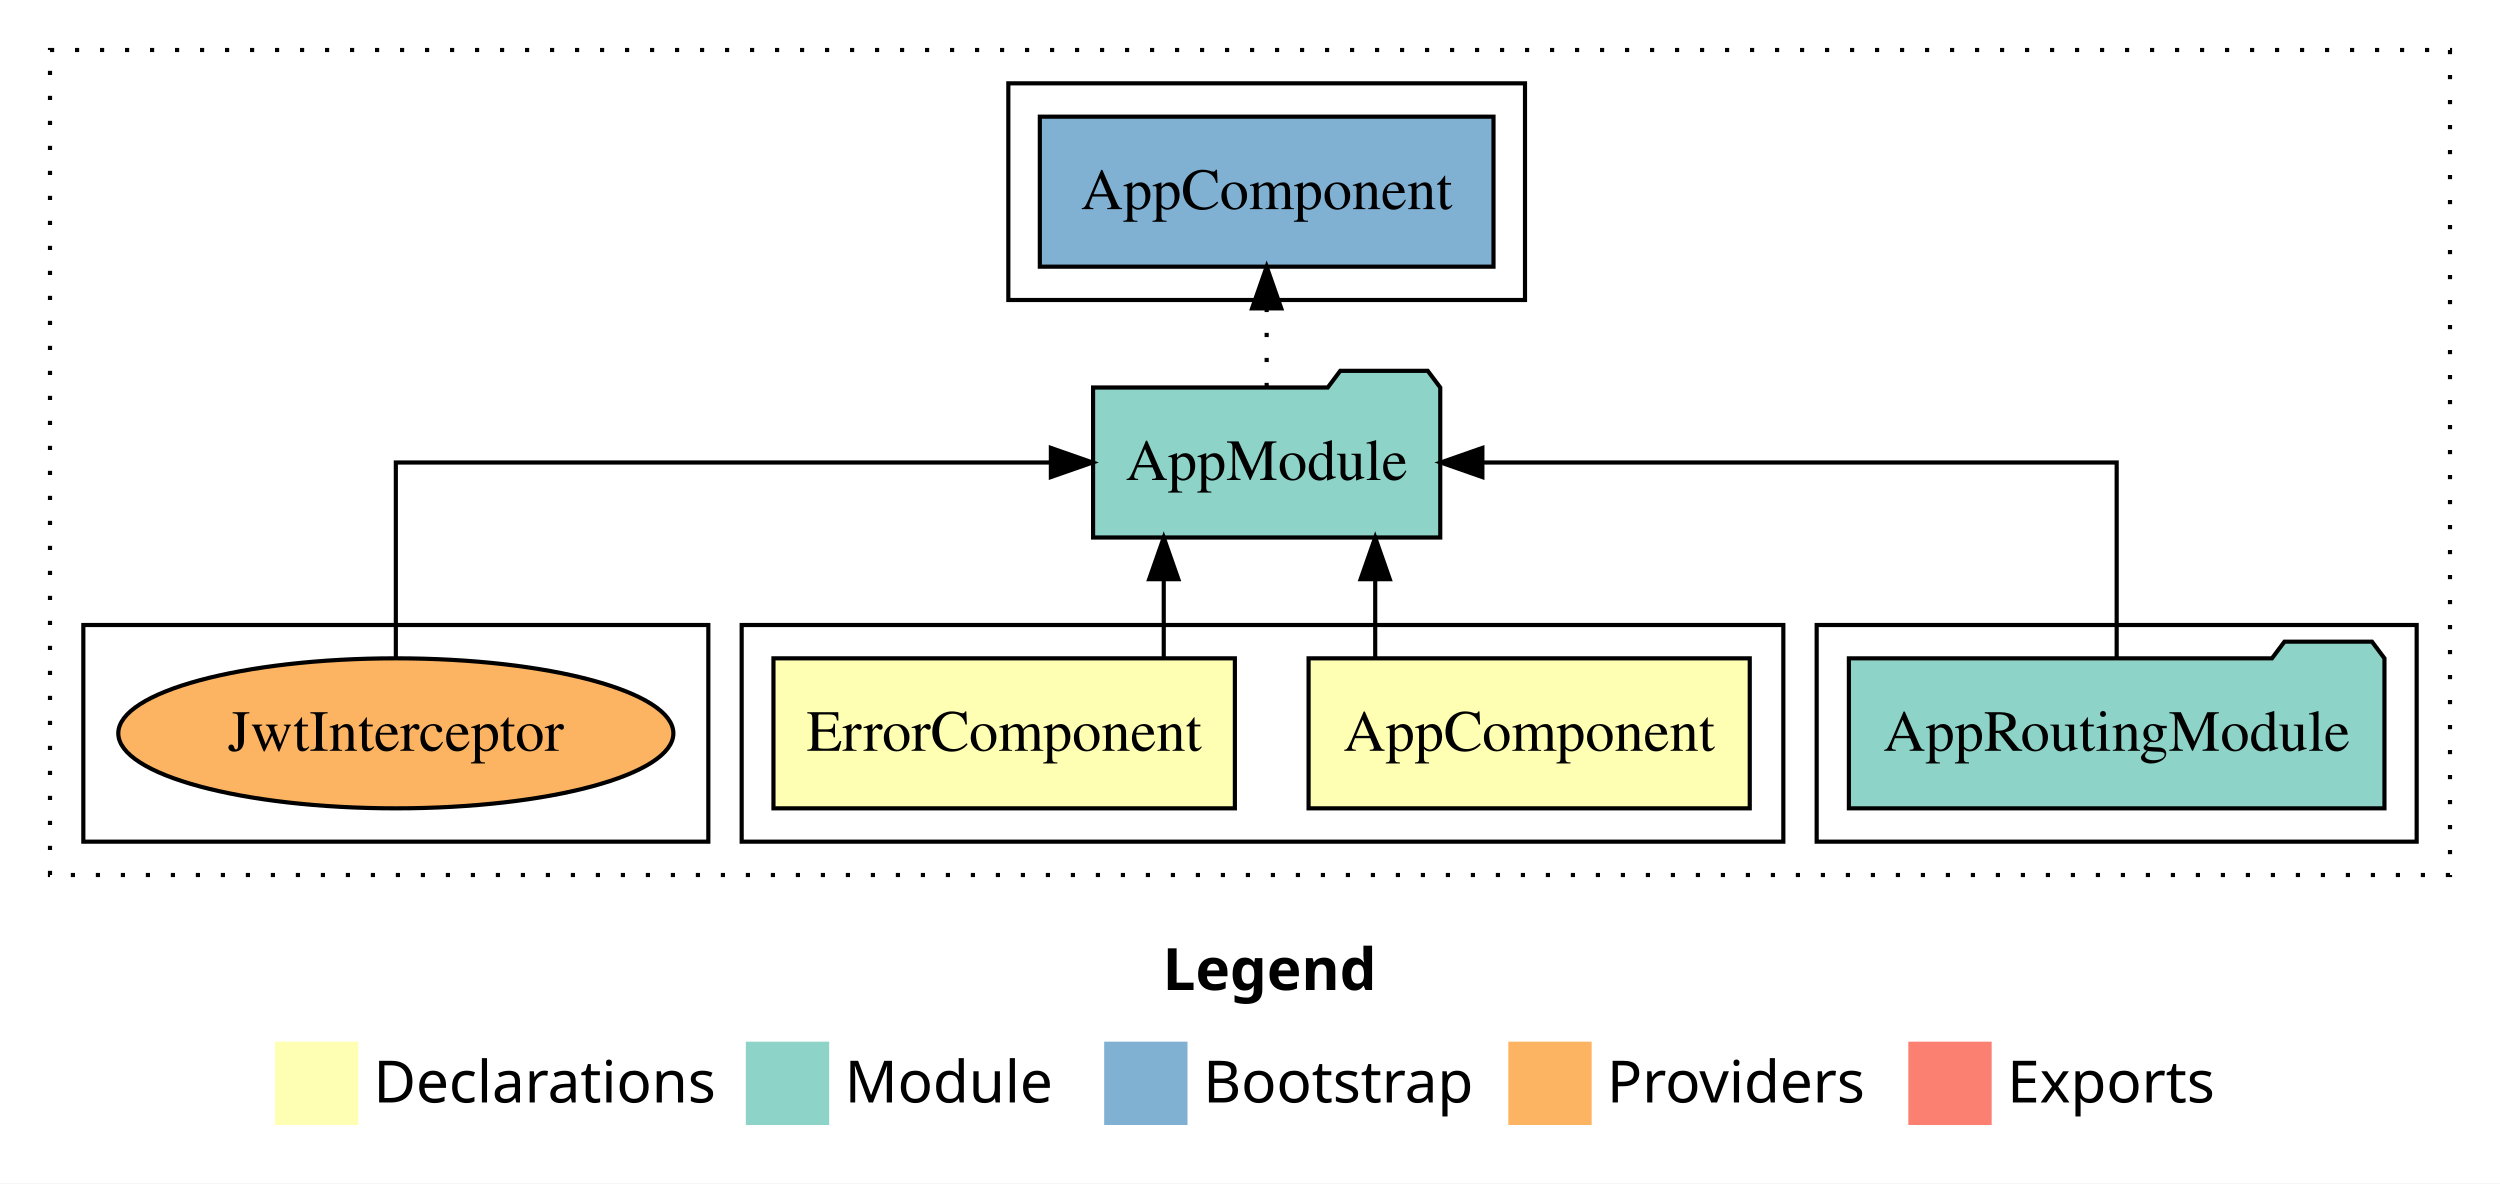
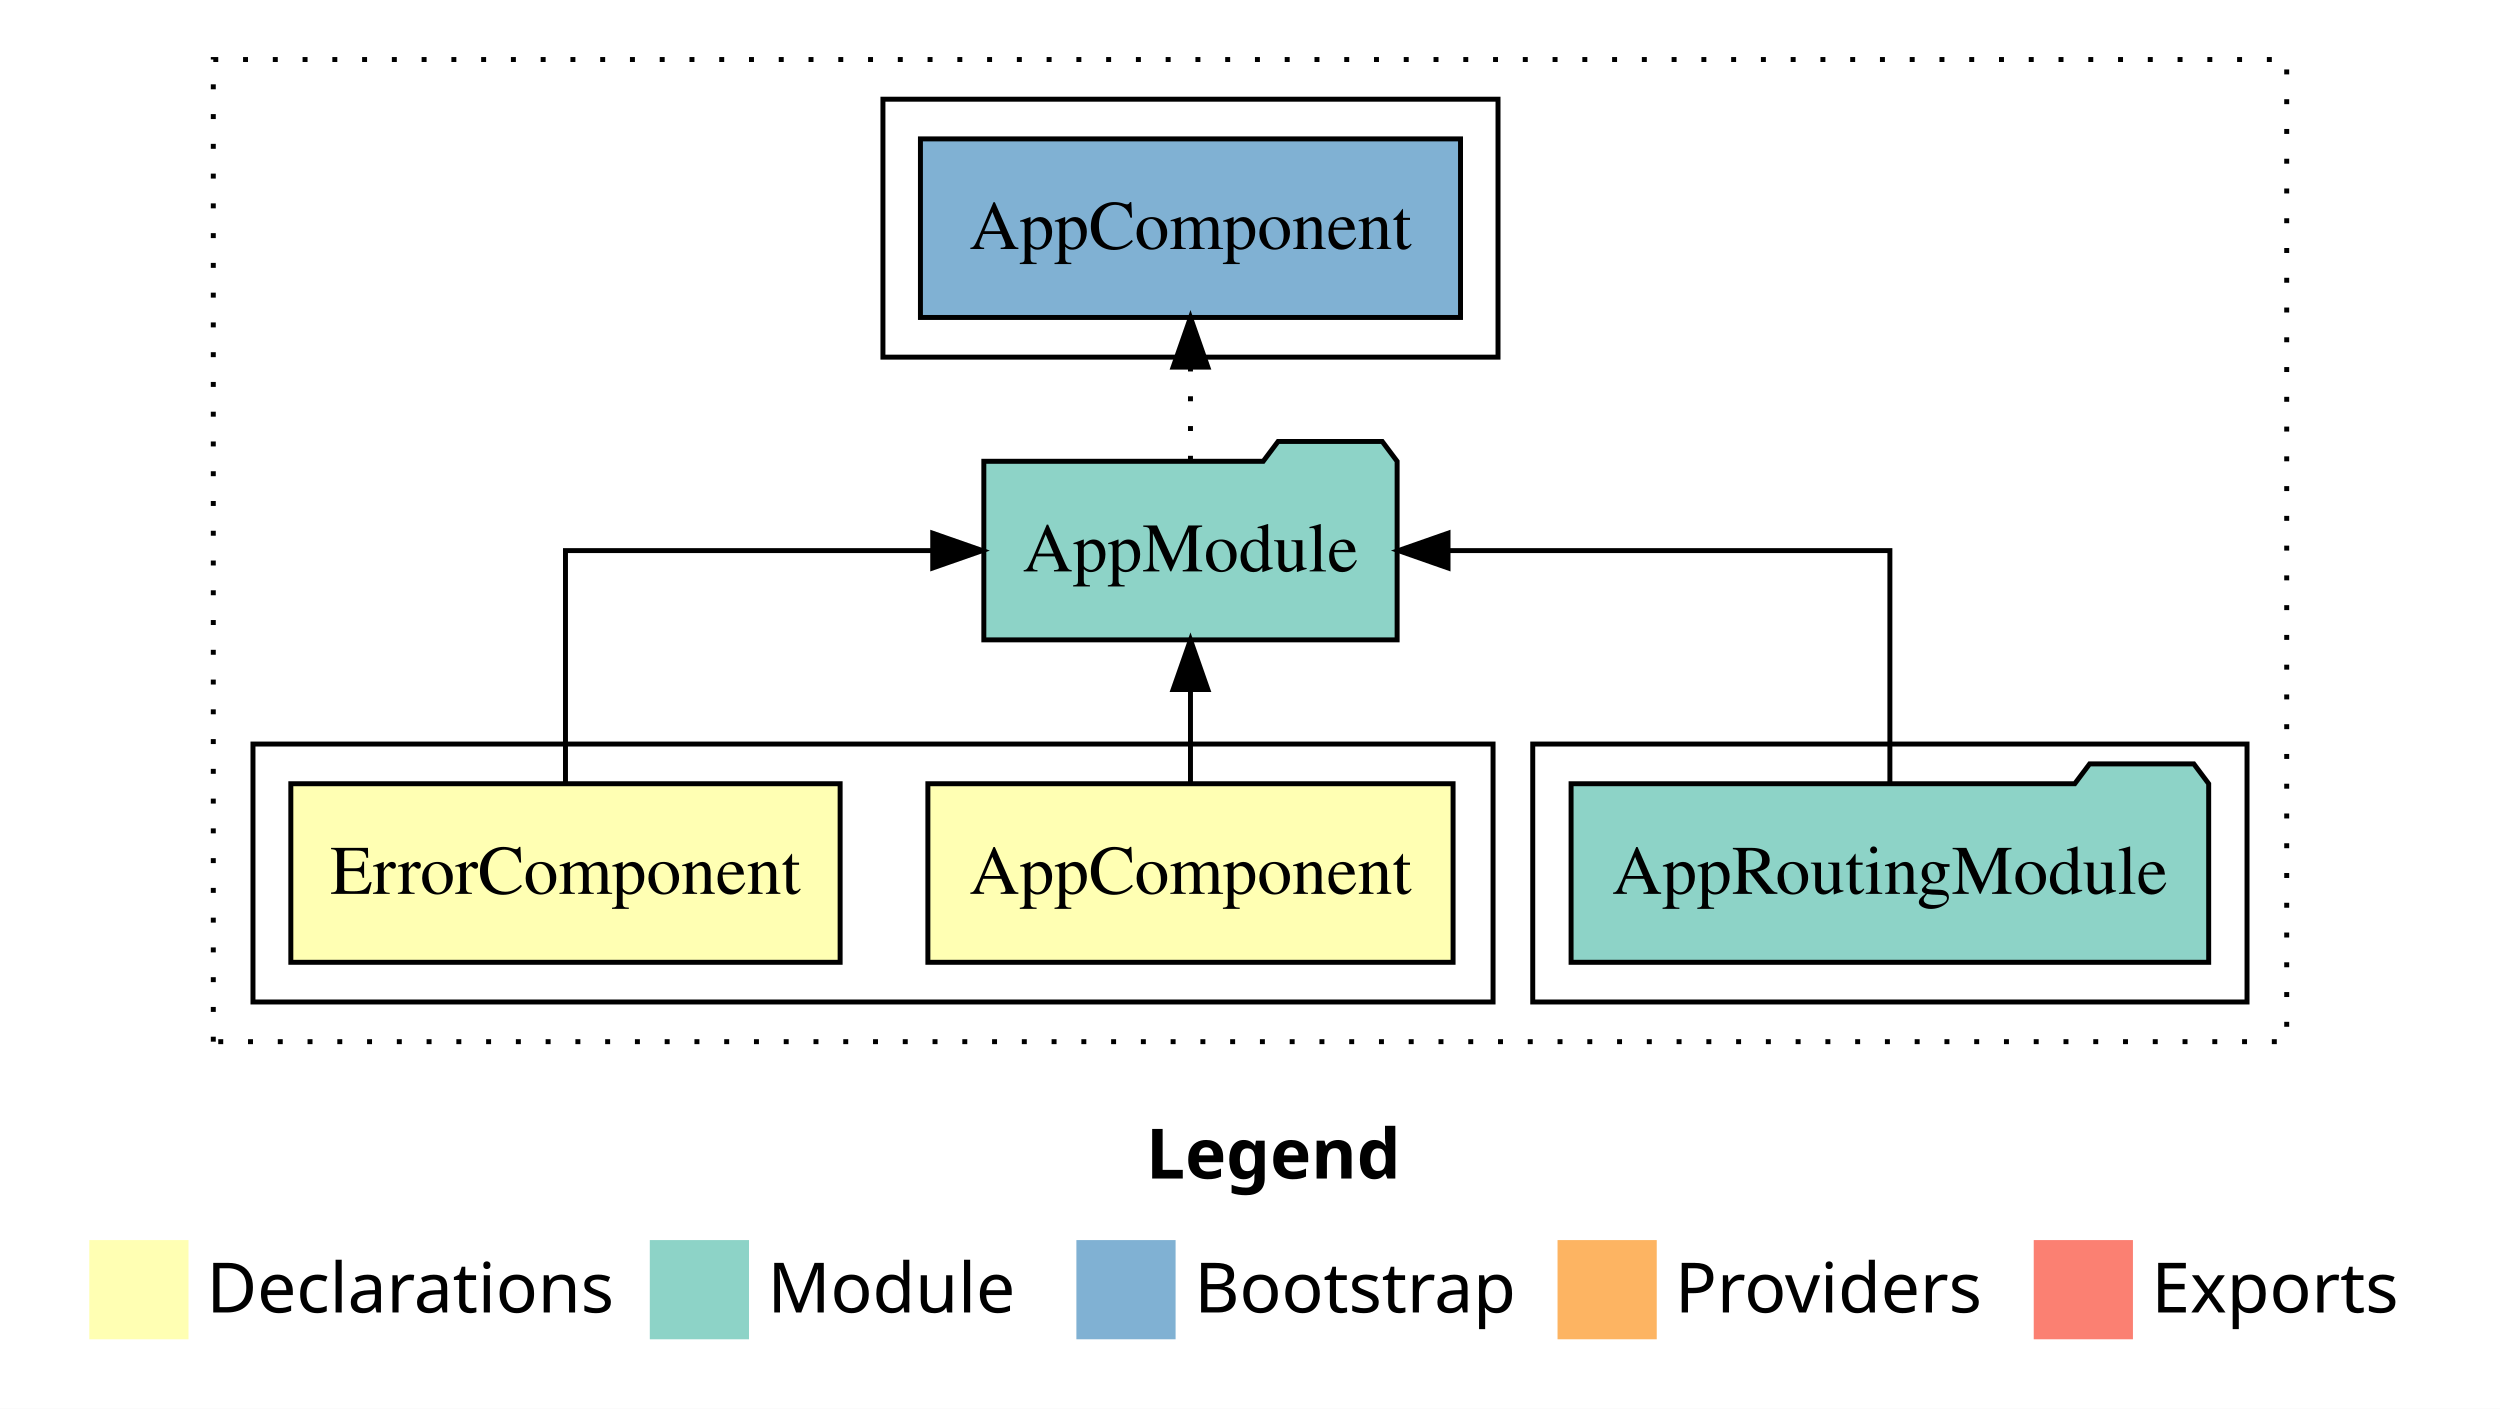
- <svg xmlns="http://www.w3.org/2000/svg" width="600pt" height="284pt" viewBox="0.00 0.00 600.00 284.00">
+ <svg xmlns="http://www.w3.org/2000/svg" width="504pt" height="284pt" viewBox="0.00 0.00 504.00 284.00">
  <g id="graph0" class="graph" transform="scale(1 1) rotate(0) translate(4 280)">
-     <polygon fill="white" stroke="transparent" points="-4,4 -4,-280 596,-280 596,4 -4,4" />
-     <text text-anchor="start" x="275.01" y="-42.4" font-family="Times-12" font-weight="bold" font-size="14.00">Legend</text>
-     <polygon fill="#ffffb3" stroke="transparent" points="62,-10 62,-30 82,-30 82,-10 62,-10" />
-     <text text-anchor="start" x="85.63" y="-15.4" font-family="Times-12" font-size="14.00">  Declarations</text>
-     <polygon fill="#8dd3c7" stroke="transparent" points="175,-10 175,-30 195,-30 195,-10 175,-10" />
-     <text text-anchor="start" x="198.73" y="-15.4" font-family="Times-12" font-size="14.00">  Module</text>
-     <polygon fill="#80b1d3" stroke="transparent" points="261,-10 261,-30 281,-30 281,-10 261,-10" />
-     <text text-anchor="start" x="284.78" y="-15.4" font-family="Times-12" font-size="14.00">  Bootstrap</text>
-     <polygon fill="#fdb462" stroke="transparent" points="358,-10 358,-30 378,-30 378,-10 358,-10" />
-     <text text-anchor="start" x="381.67" y="-15.4" font-family="Times-12" font-size="14.00">  Providers</text>
-     <polygon fill="#fb8072" stroke="transparent" points="454,-10 454,-30 474,-30 474,-10 454,-10" />
-     <text text-anchor="start" x="477.73" y="-15.4" font-family="Times-12" font-size="14.00">  Exports</text>
+     <polygon fill="white" stroke="transparent" points="-4,4 -4,-280 500,-280 500,4 -4,4" />
+     <text text-anchor="start" x="227.01" y="-42.4" font-family="Times-12" font-weight="bold" font-size="14.00">Legend</text>
+     <polygon fill="#ffffb3" stroke="transparent" points="14,-10 14,-30 34,-30 34,-10 14,-10" />
+     <text text-anchor="start" x="37.63" y="-15.4" font-family="Times-12" font-size="14.00">  Declarations</text>
+     <polygon fill="#8dd3c7" stroke="transparent" points="127,-10 127,-30 147,-30 147,-10 127,-10" />
+     <text text-anchor="start" x="150.73" y="-15.4" font-family="Times-12" font-size="14.00">  Module</text>
+     <polygon fill="#80b1d3" stroke="transparent" points="213,-10 213,-30 233,-30 233,-10 213,-10" />
+     <text text-anchor="start" x="236.78" y="-15.4" font-family="Times-12" font-size="14.00">  Bootstrap</text>
+     <polygon fill="#fdb462" stroke="transparent" points="310,-10 310,-30 330,-30 330,-10 310,-10" />
+     <text text-anchor="start" x="333.67" y="-15.4" font-family="Times-12" font-size="14.00">  Providers</text>
+     <polygon fill="#fb8072" stroke="transparent" points="406,-10 406,-30 426,-30 426,-10 406,-10" />
+     <text text-anchor="start" x="429.73" y="-15.4" font-family="Times-12" font-size="14.00">  Exports</text>
    <g id="clust1" class="cluster">
-       <polygon fill="none" stroke="black" stroke-dasharray="1,5" points="8,-70 8,-268 584,-268 584,-70 8,-70" />
+       <polygon fill="none" stroke="black" stroke-dasharray="1,5" points="39,-70 39,-268 457,-268 457,-70 39,-70" />
+     </g>
+     <g id="clust7" class="cluster">
+       <polygon fill="none" stroke="black" points="174,-208 174,-260 298,-260 298,-208 174,-208" />
    </g>
    <g id="clust5" class="cluster">
-       <polygon fill="none" stroke="black" points="432,-78 432,-130 576,-130 576,-78 432,-78" />
+       <polygon fill="none" stroke="black" points="305,-78 305,-130 449,-130 449,-78 305,-78" />
    </g>
    <g id="clust2" class="cluster">
-       <polygon fill="none" stroke="black" points="174,-78 174,-130 424,-130 424,-78 174,-78" />
-     </g>
-     <g id="clust8" class="cluster">
-       <polygon fill="none" stroke="black" points="16,-78 16,-130 166,-130 166,-78 16,-78" />
-     </g>
-     <g id="clust7" class="cluster">
-       <polygon fill="none" stroke="black" points="238,-208 238,-260 362,-260 362,-208 238,-208" />
+       <polygon fill="none" stroke="black" points="47,-78 47,-130 297,-130 297,-78 47,-78" />
    </g>
    <g id="node1" class="node">
-       <polygon fill="#ffffb3" stroke="black" points="415.94,-122 310.06,-122 310.06,-86 415.94,-86 415.94,-122" />
-       <text text-anchor="middle" x="363" y="-99.8" font-family="Times,serif" font-size="14.00">AppComponent</text>
+       <polygon fill="#ffffb3" stroke="black" points="288.94,-122 183.06,-122 183.06,-86 288.94,-86 288.94,-122" />
+       <text text-anchor="middle" x="236" y="-99.8" font-family="Times,serif" font-size="14.00">AppComponent</text>
    </g>
    <g id="node3" class="node">
-       <polygon fill="#8dd3c7" stroke="black" points="341.66,-187 338.66,-191 317.66,-191 314.66,-187 258.34,-187 258.34,-151 341.66,-151 341.66,-187" />
-       <text text-anchor="middle" x="300" y="-164.8" font-family="Times,serif" font-size="14.00">AppModule</text>
+       <polygon fill="#8dd3c7" stroke="black" points="277.66,-187 274.66,-191 253.66,-191 250.66,-187 194.34,-187 194.34,-151 277.66,-151 277.66,-187" />
+       <text text-anchor="middle" x="236" y="-164.8" font-family="Times,serif" font-size="14.00">AppModule</text>
    </g>
    <g id="edge1" class="edge">
-       <path fill="none" stroke="black" d="M326.05,-122.11C326.05,-122.11 326.05,-140.99 326.05,-140.99" />
-       <polygon fill="black" stroke="black" points="322.55,-140.99 326.05,-150.99 329.55,-140.99 322.55,-140.99" />
+       <path fill="none" stroke="black" d="M236,-122.11C236,-122.11 236,-140.99 236,-140.99" />
+       <polygon fill="black" stroke="black" points="232.5,-140.99 236,-150.99 239.5,-140.99 232.5,-140.99" />
    </g>
    <g id="node2" class="node">
-       <polygon fill="#ffffb3" stroke="black" points="292.37,-122 181.63,-122 181.63,-86 292.37,-86 292.37,-122" />
-       <text text-anchor="middle" x="237" y="-99.8" font-family="Times,serif" font-size="14.00">ErrorComponent</text>
+       <polygon fill="#ffffb3" stroke="black" points="165.37,-122 54.63,-122 54.63,-86 165.37,-86 165.37,-122" />
+       <text text-anchor="middle" x="110" y="-99.8" font-family="Times,serif" font-size="14.00">ErrorComponent</text>
    </g>
    <g id="edge2" class="edge">
-       <path fill="none" stroke="black" d="M275.3,-122.11C275.3,-122.11 275.3,-140.99 275.3,-140.99" />
-       <polygon fill="black" stroke="black" points="271.8,-140.99 275.3,-150.99 278.8,-140.99 271.8,-140.99" />
+       <path fill="none" stroke="black" d="M110,-122.11C110,-141.34 110,-169 110,-169 110,-169 184.04,-169 184.04,-169" />
+       <polygon fill="black" stroke="black" points="184.04,-172.5 194.04,-169 184.04,-165.5 184.04,-172.5" />
    </g>
    <g id="node5" class="node">
-       <polygon fill="#80b1d3" stroke="black" points="354.44,-252 245.56,-252 245.56,-216 354.44,-216 354.44,-252" />
-       <text text-anchor="middle" x="300" y="-229.8" font-family="Times,serif" font-size="14.00">AppComponent </text>
+       <polygon fill="#80b1d3" stroke="black" points="290.44,-252 181.56,-252 181.56,-216 290.44,-216 290.44,-252" />
+       <text text-anchor="middle" x="236" y="-229.8" font-family="Times,serif" font-size="14.00">AppComponent </text>
    </g>
    <g id="edge4" class="edge">
-       <path fill="none" stroke="black" stroke-dasharray="1,5" d="M300,-187.11C300,-187.11 300,-205.99 300,-205.99" />
-       <polygon fill="black" stroke="black" points="296.5,-205.99 300,-215.99 303.5,-205.99 296.5,-205.99" />
+       <path fill="none" stroke="black" stroke-dasharray="1,5" d="M236,-187.11C236,-187.11 236,-205.99 236,-205.99" />
+       <polygon fill="black" stroke="black" points="232.5,-205.99 236,-215.99 239.5,-205.99 232.5,-205.99" />
    </g>
    <g id="node4" class="node">
-       <polygon fill="#8dd3c7" stroke="black" points="568.27,-122 565.27,-126 544.27,-126 541.27,-122 439.73,-122 439.73,-86 568.27,-86 568.27,-122" />
-       <text text-anchor="middle" x="504" y="-99.8" font-family="Times,serif" font-size="14.00">AppRoutingModule</text>
+       <polygon fill="#8dd3c7" stroke="black" points="441.27,-122 438.27,-126 417.27,-126 414.27,-122 312.73,-122 312.73,-86 441.27,-86 441.27,-122" />
+       <text text-anchor="middle" x="377" y="-99.8" font-family="Times,serif" font-size="14.00">AppRoutingModule</text>
    </g>
    <g id="edge3" class="edge">
-       <path fill="none" stroke="black" d="M504,-122.11C504,-141.34 504,-169 504,-169 504,-169 351.77,-169 351.77,-169" />
-       <polygon fill="black" stroke="black" points="351.77,-165.5 341.77,-169 351.77,-172.5 351.77,-165.5" />
-     </g>
-     <g id="node6" class="node">
-       <ellipse fill="#fdb462" stroke="black" cx="91" cy="-104" rx="66.61" ry="18" />
-       <text text-anchor="middle" x="91" y="-99.8" font-family="Times,serif" font-size="14.00">JwtInterceptor</text>
-     </g>
-     <g id="edge5" class="edge">
-       <path fill="none" stroke="black" d="M91,-122.11C91,-141.34 91,-169 91,-169 91,-169 248.21,-169 248.21,-169" />
-       <polygon fill="black" stroke="black" points="248.21,-172.5 258.21,-169 248.21,-165.5 248.21,-172.5" />
+       <path fill="none" stroke="black" d="M377,-122.11C377,-141.34 377,-169 377,-169 377,-169 287.92,-169 287.92,-169" />
+       <polygon fill="black" stroke="black" points="287.92,-165.5 277.92,-169 287.92,-172.5 287.92,-165.5" />
    </g>
  </g>
</svg>
